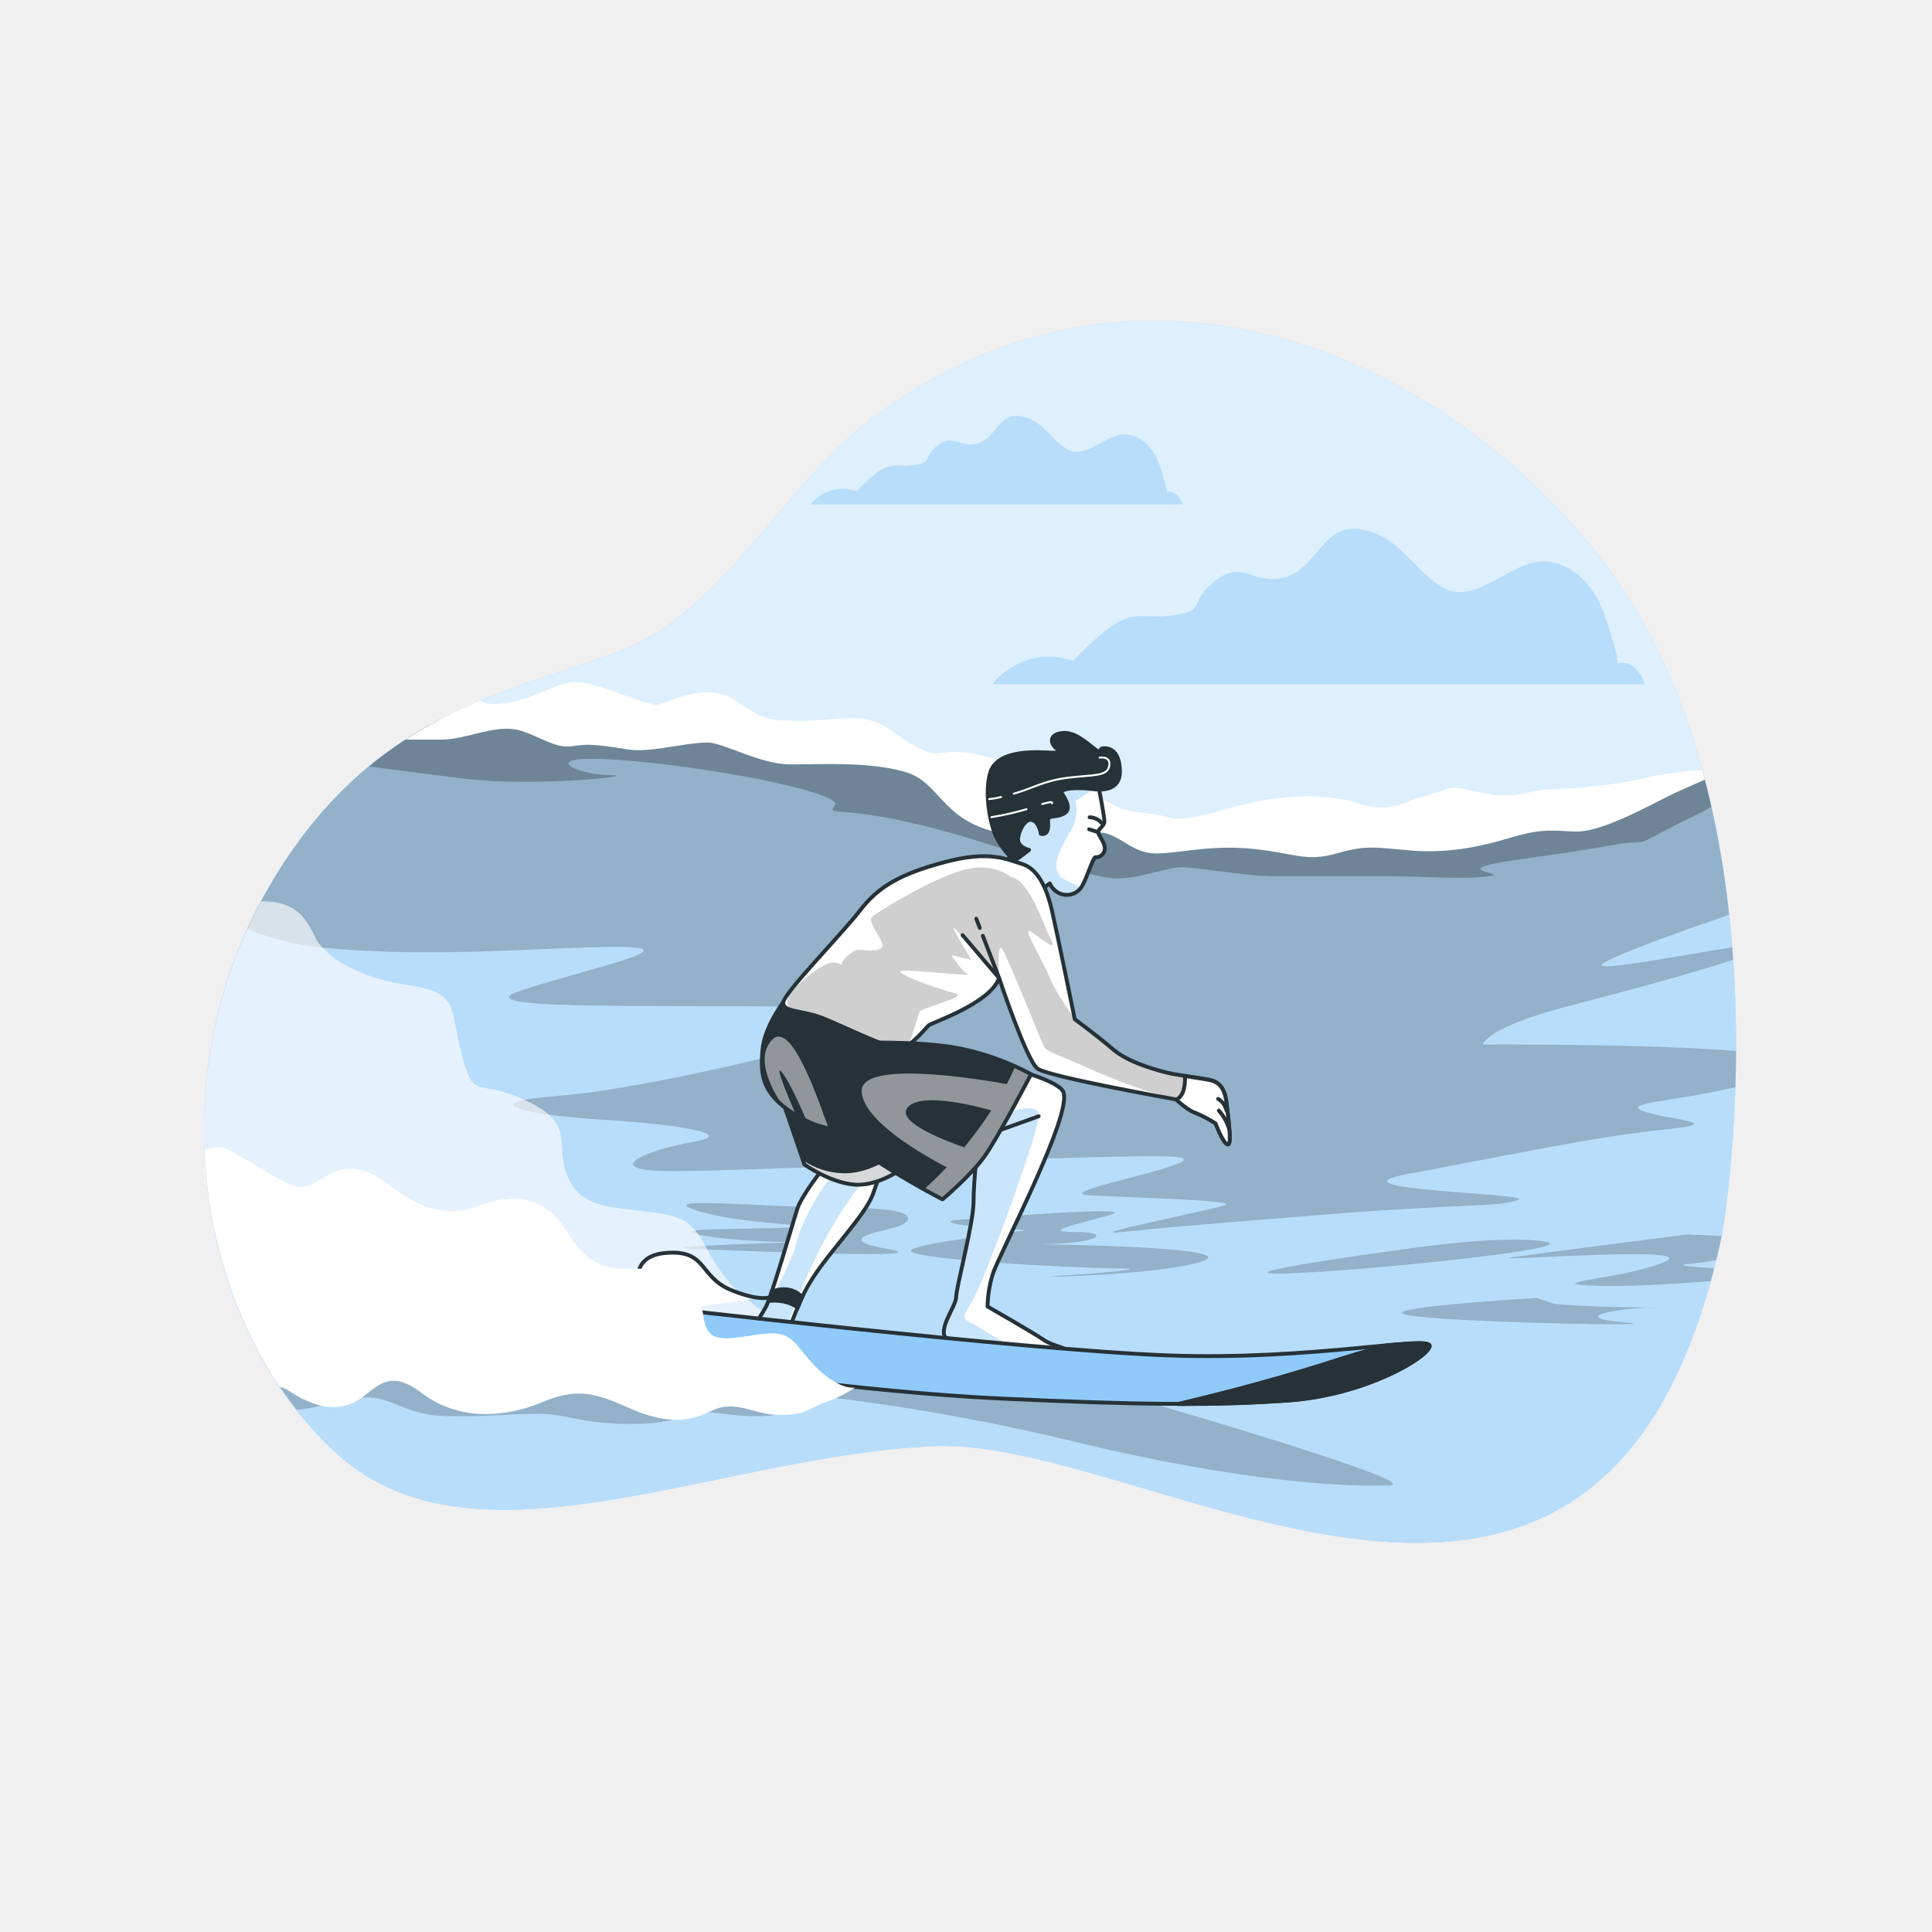
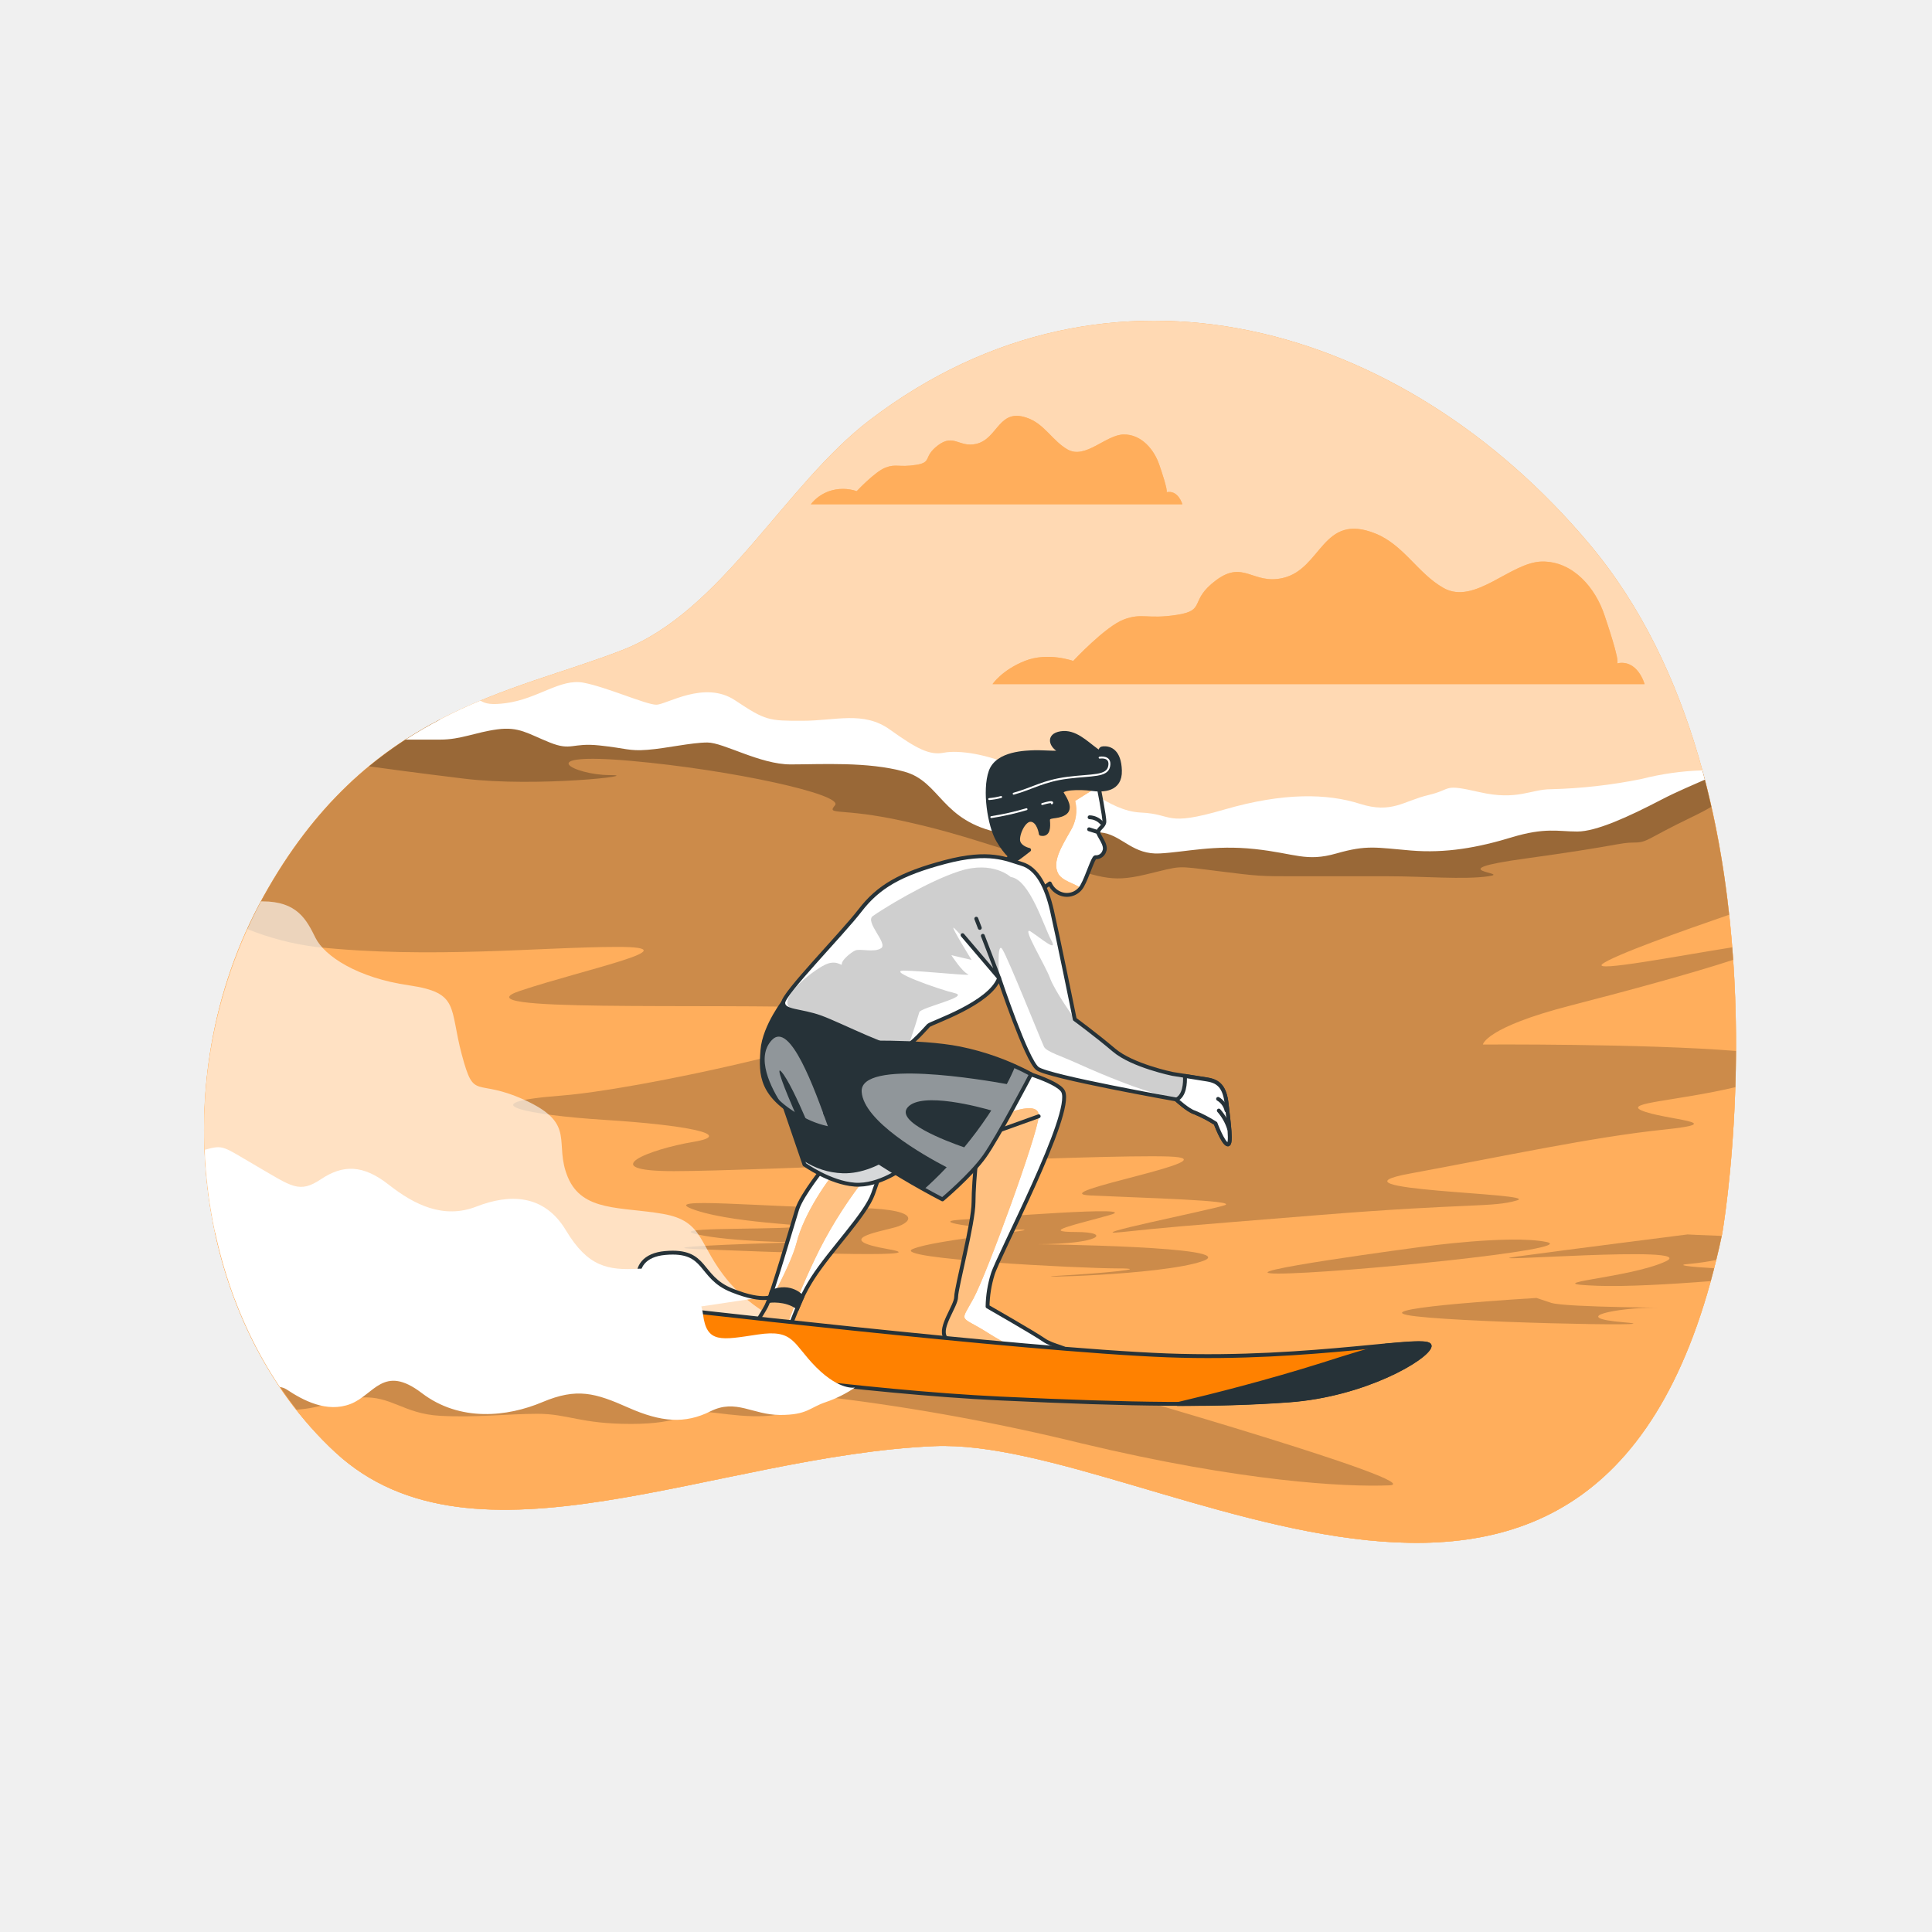
<svg xmlns="http://www.w3.org/2000/svg" class="animated" id="freepik_stories-surfer" viewBox="0 0 500 500" version="1.1">
  <style>svg#freepik_stories-surfer:not(.animated) .animable {opacity: 0;}svg#freepik_stories-surfer.animated #freepik--background-simple--inject-3 {animation: 1.5s Infinite  linear floating;animation-delay: 0s;}svg#freepik_stories-surfer.animated #freepik--Clouds--inject-3 {animation: 1.5s Infinite  linear floating;animation-delay: 0s;}svg#freepik_stories-surfer.animated #freepik--Waves--inject-3 {animation: 1.5s Infinite  linear floating;animation-delay: 0s;}svg#freepik_stories-surfer.animated #freepik--Character--inject-3 {animation: 3s Infinite  linear floating;animation-delay: 0s;}            @keyframes floating {                0% {                    opacity: 1;                    transform: translateY(0px);                }                50% {                    transform: translateY(-10px);                }                100% {                    opacity: 1;                    transform: translateY(0px);                }            }        </style>
  <g id="freepik--background-simple--inject-3" style="transform-origin: 251.043px 241.148px;" class="animable">
-     <path d="M445.7,319.31s20-113.95-34.44-178.6c-48-57.07-124.1-79.26-186.09-32.07-22.09,16.81-38.17,49.46-64,59.55-28.93,11.31-66.13,15.35-93,63.84S51,342.75,86.8,375.88s98.51.81,155-1.62S416.08,459.93,445.7,319.31Z" style="fill: rgb(144, 202, 249); transform-origin: 251.043px 241.148px;" id="el6w3ganvhscf" class="animable" />
+     <path d="M445.7,319.31s20-113.95-34.44-178.6c-48-57.07-124.1-79.26-186.09-32.07-22.09,16.81-38.17,49.46-64,59.55-28.93,11.31-66.13,15.35-93,63.84S51,342.75,86.8,375.88s98.51.81,155-1.62S416.08,459.93,445.7,319.31Z" style="fill: rgb(255, 129, 0); transform-origin: 251.043px 241.148px;" id="el6w3ganvhscf" class="animable" />
    <g id="el2q3xx16tb3b">
      <path d="M445.7,319.31s20-113.95-34.44-178.6c-48-57.07-124.1-79.26-186.09-32.07-22.09,16.81-38.17,49.46-64,59.55-28.93,11.31-66.13,15.35-93,63.84S51,342.75,86.8,375.88s98.51.81,155-1.62S416.08,459.93,445.7,319.31Z" style="fill: rgb(255, 255, 255); opacity: 0.7; transform-origin: 251.043px 241.148px;" class="animable" />
    </g>
  </g>
  <g id="freepik--Clouds--inject-3" style="transform-origin: 317.725px 142.333px;" class="animable">
-     <path d="M418.47,171.69c.93-.32-2.85-11.32-3.19-12.36-2.33-7.12-8.13-14.11-16.22-14s-17.41,11.41-25.49,6.83c-6.67-3.79-10.26-11.11-17.58-14.07-13.84-5.59-13.84,9.16-24,11.5-7.75,1.79-10.13-4.77-17.29.59s-2.38,7.75-10.13,8.95-8.95-.6-13.72,1.19-13.11,10.73-13.11,10.73-6.56-2.38-12.52,0-8.35,6-8.35,6H425.62S423.83,170.5,418.47,171.69Z" style="fill: rgb(144, 202, 249); transform-origin: 341.245px 156.942px;" id="elxz3ydsxjmds" class="animable" />
-     <path d="M301.88,127.39c.53-.18-1.62-6.45-1.82-7-1.32-4-4.63-8-9.24-7.95s-9.92,6.5-14.52,3.89c-3.8-2.16-5.85-6.33-10-8-7.88-3.18-7.89,5.22-13.66,6.55-4.42,1-5.78-2.71-9.85.34s-1.36,4.42-5.78,5.1-5.09-.34-7.81.68-7.48,6.11-7.48,6.11a11.19,11.19,0,0,0-7.13,0,10.64,10.64,0,0,0-4.76,3.4H306S304.94,126.71,301.88,127.39Z" style="fill: rgb(144, 202, 249); transform-origin: 257.915px 119.063px;" id="elhh1uahtxsk" class="animable" />
+     <path d="M418.47,171.69c.93-.32-2.85-11.32-3.19-12.36-2.33-7.12-8.13-14.11-16.22-14s-17.41,11.41-25.49,6.83c-6.67-3.79-10.26-11.11-17.58-14.07-13.84-5.59-13.84,9.16-24,11.5-7.75,1.79-10.13-4.77-17.29.59s-2.38,7.75-10.13,8.95-8.95-.6-13.72,1.19-13.11,10.73-13.11,10.73-6.56-2.38-12.52,0-8.35,6-8.35,6H425.62S423.83,170.5,418.47,171.69Z" style="fill: rgb(255, 129, 0); transform-origin: 341.245px 156.942px;" id="elxz3ydsxjmds" class="animable" />
+     <path d="M301.88,127.39c.53-.18-1.62-6.45-1.82-7-1.32-4-4.63-8-9.24-7.95s-9.92,6.5-14.52,3.89c-3.8-2.16-5.85-6.33-10-8-7.88-3.18-7.89,5.22-13.66,6.55-4.42,1-5.78-2.71-9.85.34s-1.36,4.42-5.78,5.1-5.09-.34-7.81.68-7.48,6.11-7.48,6.11a11.19,11.19,0,0,0-7.13,0,10.64,10.64,0,0,0-4.76,3.4H306S304.94,126.71,301.88,127.39Z" style="fill: rgb(255, 129, 0); transform-origin: 257.915px 119.063px;" id="elhh1uahtxsk" class="animable" />
    <g id="elw7uk3n8b2n9">
      <path d="M418.47,171.69c.93-.32-2.85-11.32-3.19-12.36-2.33-7.12-8.13-14.11-16.22-14s-17.41,11.41-25.49,6.83c-6.67-3.79-10.26-11.11-17.58-14.07-13.84-5.59-13.84,9.16-24,11.5-7.75,1.79-10.13-4.77-17.29.59s-2.38,7.75-10.13,8.95-8.95-.6-13.72,1.19-13.11,10.73-13.11,10.73-6.56-2.38-12.52,0-8.35,6-8.35,6H425.62S423.83,170.5,418.47,171.69Z" style="fill: rgb(255, 255, 255); opacity: 0.36; transform-origin: 341.245px 156.942px;" class="animable" />
    </g>
    <g id="el80val01qam6">
      <path d="M301.88,127.39c.53-.18-1.62-6.45-1.82-7-1.32-4-4.63-8-9.24-7.95s-9.92,6.5-14.52,3.89c-3.8-2.16-5.85-6.33-10-8-7.88-3.18-7.89,5.22-13.66,6.55-4.42,1-5.78-2.71-9.85.34s-1.36,4.42-5.78,5.1-5.09-.34-7.81.68-7.48,6.11-7.48,6.11a11.19,11.19,0,0,0-7.13,0,10.64,10.64,0,0,0-4.76,3.4H306S304.94,126.71,301.88,127.39Z" style="fill: rgb(255, 255, 255); opacity: 0.36; transform-origin: 257.915px 119.063px;" class="animable" />
    </g>
  </g>
  <g id="freepik--Waves--inject-3" style="transform-origin: 251.057px 287.908px;" class="animable">
-     <path d="M178.79,188.33c-22.06-2.76-44.95-2.92-65.14-2C97.47,194.81,81.56,207.93,68.21,232,41.34,280.52,51,342.75,86.8,375.88s98.51.81,155-1.62,174.28,85.67,203.9-54.95c0,0,10.78-61.49-5.07-119.76-25.48,4.89-78.19,14-117.41,14C269.61,213.56,239.33,195.9,178.79,188.33Z" style="fill: rgb(144, 202, 249); transform-origin: 251.052px 292.56px;" id="elh90jvp270n7" class="animable" />
+     <path d="M178.79,188.33c-22.06-2.76-44.95-2.92-65.14-2C97.47,194.81,81.56,207.93,68.21,232,41.34,280.52,51,342.75,86.8,375.88s98.51.81,155-1.62,174.28,85.67,203.9-54.95c0,0,10.78-61.49-5.07-119.76-25.48,4.89-78.19,14-117.41,14C269.61,213.56,239.33,195.9,178.79,188.33Z" style="fill: rgb(255, 129, 0); transform-origin: 251.052px 292.56px;" id="elh90jvp270n7" class="animable" />
    <g id="el9wi6bgqklcc">
      <path d="M178.79,188.33c-22.06-2.76-44.95-2.92-65.14-2C97.47,194.81,81.56,207.93,68.21,232,41.34,280.52,51,342.75,86.8,375.88s98.51.81,155-1.62,174.28,85.67,203.9-54.95c0,0,10.78-61.49-5.07-119.76-25.48,4.89-78.19,14-117.41,14C269.61,213.56,239.33,195.9,178.79,188.33Z" style="fill: rgb(255, 255, 255); opacity: 0.36; transform-origin: 251.052px 292.56px;" class="animable" />
    </g>
    <g id="els10mxhsybaq">
      <g style="opacity: 0.2; transform-origin: 256.635px 264.272px;" class="animable">
        <path d="M383.77,270.32s.63-4.42,22.7-10.09c14.71-3.78,31.65-8.41,42.07-11.82-.08-1.07-.15-2.15-.24-3.24-13.66,2.15-36.22,6.5-33.63,4.34s21.41-8.85,32.83-12.78a243,243,0,0,0-6.87-37.18c-25.48,4.89-78.19,14-117.41,14-53.61,0-83.89-17.66-144.43-25.23-22.06-2.76-44.95-2.92-65.14-2C97.47,194.81,81.56,207.93,68.21,232c-1.54,2.77-2.93,5.58-4.23,8.43a71.06,71.06,0,0,0,17.68,4.63c29.64,3.15,58.65,0,78.21,0s-8.2,5.68-25.23,11.35,46,3.16,83.25,4.42-47.93,20.81-72.53,22.7-8.83,5.05,11.35,6.31,34.06,3.78,22.71,5.68-25.86,7.57-5,7.57,109.74-4.42,128-3.79-33.42,9.46-20.18,10.09,38.48,1.26,34.69,2.53-38.47,8.19-26.49,6.93,12-1.26,51.09-4.41,44.78-1.89,51.09-3.79-51.72-2.52-27.76-6.93,47.31-9.46,65.6-11.36,0-2.52-5.68-5c-4.4-2,9-2.4,24.34-6,.1-3,.16-6.13.17-9.37C425.58,270.05,383.77,270.32,383.77,270.32Z" id="ellfnz2cl0pzn" style="transform-origin: 256.635px 252.409px;" class="animable" />
        <path d="M268.35,322c16.4,0,19.55-3.16,10.09-3.16s0-1.89,8.83-4.41-30.91.63-39.11,1.26,8.2,2.52,15.77,2.52-22.07,2.52-27.75,5.05,43.52,5,53,5-3.78,1.26-15.14,1.9,26.49,0,37.21-3.79S268.35,322,268.35,322Z" id="el6i31cyyh06x" style="transform-origin: 274.196px 321.922px;" class="animable" />
        <path d="M219.15,312.58c-20.18,0-50.45-3.16-39.1.63s34.69,3.78,25.23,4.41-33.43,0-24.6,1.89,25.52,2,25.52,2-41.29,1.14-25.52,1.77,63.7,2.52,49.19,0-2.52-4.42,1.9-5.68S239.33,312.58,219.15,312.58Z" id="el342m63ax6kh" style="transform-origin: 206.07px 317.949px;" class="animable" />
        <path d="M397.64,335.91s-42.89,2.52-33.43,4.42,71.27,3.15,56.14,1.89-1.27-3.79,7.56-3.79-22.7,0-26.48-1.26Z" id="elxp74tbob67q" style="transform-origin: 396.155px 339.319px;" class="animable" />
        <path d="M400.16,321.41c-9.46-1.9-32.16,1.26-32.16,1.26s-52.35,6.93-37.21,6.93S409.62,323.3,400.16,321.41Z" id="elvncyzrykrp" style="transform-origin: 364.578px 325.201px;" class="animable" />
        <path d="M392.6,325.19c-13.88,1.89,47.93-3.15,38.47,1.26s-34.69,5.68-17.66,6.31c7.24.27,18.92-.38,29.33-1.21.3-1.09.59-2.2.88-3.32-6.36-.39-10.52-.84-6.24-1.15a65.15,65.15,0,0,0,6.77-1c.49-2,1-4.1,1.42-6.23-5.2-.18-8.83-.38-8.83-.38S406.47,323.3,392.6,325.19Z" id="el720om1utsfs" style="transform-origin: 418.065px 326.146px;" class="animable" />
      </g>
    </g>
    <g id="elh21vqxup3mm">
      <path d="M323.22,213.56c-53.61,0-83.89-17.66-144.43-25.23-22.06-2.76-44.95-2.92-65.14-2a104.53,104.53,0,0,0-18.15,12c4.24.59,12.38,1.69,24.57,3.18,18.84,2.3,46.87-.92,37.68-.92s-20.68-6,5.51-3.68,55.14,8.73,52.84,11.49,1.38.46,17.92,4.14,23.43,6.89,37.21,10.56,15.62,5.52,25.27,3.22,7.35-2.3,18.38-.92,11,1.38,20.68,1.38h23.89c9.19,0,19.29.92,25.73,0s-13.79-1.38,9.64-4.6,24.36-4.13,28-4.13,3.22-.92,14.7-6.43c2.49-1.2,4.16-2.09,5.36-2.82q-1-4.62-2.28-9.23C415.15,204.44,362.44,213.56,323.22,213.56Z" style="opacity: 0.25; transform-origin: 269.19px 206.579px;" class="animable" />
    </g>
    <path d="M441.21,201.78c-.21-.81-.42-1.61-.64-2.41a72.71,72.71,0,0,0-15.75,2.23,134.86,134.86,0,0,1-23.42,2.65c-5.29,0-8.69,3-18.51.75s-6.8-.75-13.22.76-9.44,4.91-17.75,2.26-19.64-3-35.13,1.51-12.94,1.15-21.52.76c-8.78-.4-15.11-8.69-20.4-7.93s-5.29-.38-12.09-3.78-14.73-4.53-18.5-3.78-7.18-1.13-14-6-14-2.26-22.66-2.26-9.44,0-17.37-5.29-17.76,1.13-20.4,1.13S157,177.81,151,176.68s-11.71,4.15-20,5.28c-3.82.52-5.4.17-6.66-.63a121.63,121.63,0,0,0-19.38,10.08h9c5.29,0,9.07-1.89,14.73-2.65s7.93,1.13,13.6,3.4,5.66,0,12.84.76,7.55,1.51,12.46,1.13,11.34-1.89,15.49-1.89,13.6,5.67,21.53,5.67,20-.76,29.46,1.88,9.44,12.85,24.93,15.87,22-1,26.81,0,7.56,5.66,14.36,5.29,14-2.27,24.55-1.14,13.22,3.4,21.15,1.14,10.2-1.52,19.26-.76,17.37-.76,26.06-3.4,12.09-1.51,17-1.51,13.22-3.78,21.9-8.31C434.07,204.82,438.34,203.07,441.21,201.78Z" style="fill: rgb(255, 255, 255); transform-origin: 273.085px 199.179px;" id="elrcxyopovmot" class="animable" />
  </g>
  <g id="freepik--Character--inject-3" style="transform-origin: 211.407px 287.081px;" class="animable">
    <g id="el5hgno2yr3i7">
      <path d="M188.56,331.65c-8-9.46-6.15-15.61-17-17.5s-20.81-.47-24.59-9.46,2.36-13.72-10.88-19.87-13.25.48-16.56-11.82-.47-16.08-13.72-18S84,247.46,81.66,242.73s-4.73-9.46-13.72-9.46h-.39A126.21,126.21,0,0,0,55.62,319c12.08-1.26,28.7-2,35,2.3,10.4,7.09,15.13,20.34,29.8,21.76s22.23-5.68,33.58,1.42,16.56,9.93,27.44,9,15.61-2.36,22.7-.94a49,49,0,0,0,14.19.47l-9.46-8S196.6,341.12,188.56,331.65Z" style="fill: rgb(255, 255, 255); opacity: 0.63; transform-origin: 135.566px 293.461px;" class="animable" />
    </g>
    <path d="M284.21,203.1s1.73,8.51,1.59,9.66-1.59,1.73-1.59,2.6,2.31,3.31,1.59,4.9a2.24,2.24,0,0,1-2.31,1.59c-.58,0-2.16,5.19-3.32,7.21a4.52,4.52,0,0,1-5.48,2.31,4.88,4.88,0,0,1-3-2.74l-4,2.88-9.09-6.63,3.6-4.19S259,215.79,259,212s6.2-11.25,12.12-12.12S284.21,203.1,284.21,203.1Z" style="fill: rgb(255, 255, 255); transform-origin: 272.27px 215.679px;" id="elmgrei34a0s" class="animable" />
    <g style="clip-path: url(&quot;#freepik--clip-path--inject-3&quot;); transform-origin: 271.395px 215.703px;" id="elbamle5elh19" class="animable">
-       <path d="M271.09,199.92c-5.92.87-12.12,8.37-12.12,12.12s3.17,8.65,3.17,8.65l-3.6,4.19,9.09,6.63,4-2.88a4.88,4.88,0,0,0,3,2.74,4.42,4.42,0,0,0,5-1.58c-1.47-1.14-4.82-1.79-5.83-3.81-1.48-3,.89-6.82,3.27-11a10.11,10.11,0,0,0,1.18-7.71l6-3.77-.09-.42S277,199.06,271.09,199.92Z" style="fill: rgb(144, 202, 249); transform-origin: 271.395px 215.703px;" id="eldl83r0oc5ol" class="animable" />
+       <path d="M271.09,199.92c-5.92.87-12.12,8.37-12.12,12.12s3.17,8.65,3.17,8.65l-3.6,4.19,9.09,6.63,4-2.88a4.88,4.88,0,0,0,3,2.74,4.42,4.42,0,0,0,5-1.58c-1.47-1.14-4.82-1.79-5.83-3.81-1.48-3,.89-6.82,3.27-11a10.11,10.11,0,0,0,1.18-7.71l6-3.77-.09-.42S277,199.06,271.09,199.92Z" style="fill: rgb(255, 129, 0); transform-origin: 271.395px 215.703px;" id="eldl83r0oc5ol" class="animable" />
      <g id="elvuvnk78cxsr">
        <path d="M271.09,199.92c-5.92.87-12.12,8.37-12.12,12.12s3.17,8.65,3.17,8.65l-3.6,4.19,9.09,6.63,4-2.88a4.88,4.88,0,0,0,3,2.74,4.42,4.42,0,0,0,5-1.58c-1.47-1.14-4.82-1.79-5.83-3.81-1.48-3,.89-6.82,3.27-11a10.11,10.11,0,0,0,1.18-7.71l6-3.77-.09-.42S277,199.06,271.09,199.92Z" style="fill: rgb(255, 255, 255); opacity: 0.5; transform-origin: 271.395px 215.703px;" class="animable" />
      </g>
    </g>
    <path d="M284.21,203.1s1.73,8.51,1.59,9.66-1.59,1.73-1.59,2.6,2.31,3.31,1.59,4.9a2.24,2.24,0,0,1-2.31,1.59c-.58,0-2.16,5.19-3.32,7.21a4.52,4.52,0,0,1-5.48,2.31,4.88,4.88,0,0,1-3-2.74l-4,2.88-9.09-6.63,3.6-4.19S259,215.79,259,212s6.2-11.25,12.12-12.12S284.21,203.1,284.21,203.1Z" style="fill: none; stroke: rgb(38, 50, 56); stroke-linecap: round; stroke-linejoin: round; transform-origin: 272.27px 215.679px;" id="el6lxdj772wxw" class="animable" />
    <path d="M261.83,276.53s11.89,3.12,13.3,5.93c2.8,5.59-16.8,42.57-18.21,47.3a29.91,29.91,0,0,0-1.34,8.37s12.22,7,14.58,8.66,6.86,2.13,5.2,2.84-12.3-.95-16.55-1.18-12.54.23-14.19-2.37,2.83-8.08,2.83-10.45,4.5-19.11,4.5-24.55S253.13,292.87,255,286A15.73,15.73,0,0,1,261.83,276.53Z" style="fill: rgb(255, 255, 255); transform-origin: 259.987px 313.168px;" id="elvf11ny62cgp" class="animable" />
    <g style="clip-path: url(&quot;#freepik--clip-path-2--inject-3&quot;); transform-origin: 256.559px 317.794px;" id="ely5rf92sgrce" class="animable">
-       <path d="M255.75,345c-7.41-4.75-7.41-2.37-3.85-8.9s16.61-42.43,16.91-47.18-10.09,0-10.09,0l-4-1.59A130,130,0,0,0,252,311.08c0,5.44-4.5,22.19-4.5,24.55s-4.49,7.85-2.83,10.45,9.93,2.13,14.19,2.37c.95.05,2.22.18,3.64.33A74.33,74.33,0,0,1,255.75,345Z" style="fill: rgb(144, 202, 249); transform-origin: 256.559px 317.794px;" id="el4g1z4exwiw8" class="animable" />
+       <path d="M255.75,345c-7.41-4.75-7.41-2.37-3.85-8.9s16.61-42.43,16.91-47.18-10.09,0-10.09,0l-4-1.59A130,130,0,0,0,252,311.08c0,5.44-4.5,22.19-4.5,24.55s-4.49,7.85-2.83,10.45,9.93,2.13,14.19,2.37c.95.05,2.22.18,3.64.33A74.33,74.33,0,0,1,255.75,345Z" style="fill: rgb(255, 129, 0); transform-origin: 256.559px 317.794px;" id="el4g1z4exwiw8" class="animable" />
      <g id="eljs36q1vt4q">
        <path d="M255.75,345c-7.41-4.75-7.41-2.37-3.85-8.9s16.61-42.43,16.91-47.18-10.09,0-10.09,0l-4-1.59A130,130,0,0,0,252,311.08c0,5.44-4.5,22.19-4.5,24.55s-4.49,7.85-2.83,10.45,9.93,2.13,14.19,2.37c.95.05,2.22.18,3.64.33A74.33,74.33,0,0,1,255.75,345Z" style="fill: rgb(255, 255, 255); opacity: 0.5; transform-origin: 256.559px 317.794px;" class="animable" />
      </g>
      <line x1="257.24" y1="293.04" x2="268.81" y2="288.89" style="fill: none; stroke: rgb(38, 50, 56); stroke-linecap: round; stroke-linejoin: round; transform-origin: 263.025px 290.965px;" id="eli3fvhmi8zch" class="animable" />
    </g>
    <path d="M261.83,276.53s11.89,3.12,13.3,5.93c2.8,5.59-16.8,42.57-18.21,47.3a29.91,29.91,0,0,0-1.34,8.37s12.22,7,14.58,8.66,6.86,2.13,5.2,2.84-12.3-.95-16.55-1.18-12.54.23-14.19-2.37,2.83-8.08,2.83-10.45,4.5-19.11,4.5-24.55S253.13,292.87,255,286A15.73,15.73,0,0,1,261.83,276.53Z" style="fill: none; stroke: rgb(38, 50, 56); stroke-linecap: round; stroke-linejoin: round; transform-origin: 259.987px 313.168px;" id="elqf0oh6m88dr" class="animable" />
    <path d="M213.63,301.62s-6.15,7.57-7.33,11.35-6.62,22.47-8,25.07-2.36,3.55-2.13,4.26,5.68,1.42,7.33,1.42,2.13-5.68,6.86-13S224,314.39,225.93,309s2.84-8.28,2.84-8.28A16.72,16.72,0,0,1,213.63,301.62Z" style="fill: rgb(255, 255, 255); transform-origin: 212.453px 322.22px;" id="eluhn8qtf74yc" class="animable" />
    <g style="clip-path: url(&quot;#freepik--clip-path-3--inject-3&quot;); transform-origin: 210.06px 322.79px;" id="elbl14dyhw58o" class="animable">
-       <path d="M224.6,304a114.83,114.83,0,0,0-12.47,19.29,185.89,185.89,0,0,0-8.67,20.41l-7.94-.23s8.9-14.84,10.68-22,8.31-16.92,11.28-19.59" style="fill: rgb(144, 202, 249); transform-origin: 210.06px 322.79px;" id="elc8aajosvwpa" class="animable" />
+       <path d="M224.6,304a114.83,114.83,0,0,0-12.47,19.29,185.89,185.89,0,0,0-8.67,20.41l-7.94-.23s8.9-14.84,10.68-22,8.31-16.92,11.28-19.59" style="fill: rgb(255, 129, 0); transform-origin: 210.06px 322.79px;" id="elc8aajosvwpa" class="animable" />
      <g id="eleaqsua6ibo7">
        <path d="M224.6,304a114.83,114.83,0,0,0-12.47,19.29,185.89,185.89,0,0,0-8.67,20.41l-7.94-.23s8.9-14.84,10.68-22,8.31-16.92,11.28-19.59" style="fill: rgb(255, 255, 255); opacity: 0.5; transform-origin: 210.06px 322.79px;" class="animable" />
      </g>
    </g>
    <path d="M213.63,301.62s-6.15,7.57-7.33,11.35-6.62,22.47-8,25.07-2.36,3.55-2.13,4.26,5.68,1.42,7.33,1.42,2.13-5.68,6.86-13S224,314.39,225.93,309s2.84-8.28,2.84-8.28A16.72,16.72,0,0,1,213.63,301.62Z" style="fill: none; stroke: rgb(38, 50, 56); stroke-linecap: round; stroke-linejoin: round; transform-origin: 212.453px 322.22px;" id="el7sgfsizhb8j" class="animable" />
    <path d="M202.52,284.82l5.67,16.56s6.63,4.73,13,5.2S234,302.09,234,302.09l-14.19-14.9S206.07,279.15,202.52,284.82Z" style="fill: rgb(38, 50, 56); transform-origin: 218.26px 294.703px;" id="el46uywuj1umh" class="animable" />
    <g style="clip-path: url(&quot;#freepik--clip-path-4--inject-3&quot;); transform-origin: 220.915px 302.916px;" id="el3u5shju7oo6" class="animable">
      <g id="el2ap9v1exzmg">
        <path d="M231.24,299.22c-3.45,2.29-8.17,4.58-13.13,4.42a19.44,19.44,0,0,1-10.28-3.33l.36,1.07s6.63,4.73,13,5.2S234,302.09,234,302.09Z" style="fill: rgb(255, 255, 255); opacity: 0.81; transform-origin: 220.915px 302.916px;" class="animable" />
      </g>
    </g>
    <path d="M202.52,284.82l5.67,16.56s6.63,4.73,13,5.2S234,302.09,234,302.09l-14.19-14.9S206.07,279.15,202.52,284.82Z" style="fill: none; stroke: rgb(38, 50, 56); stroke-linecap: round; stroke-linejoin: round; transform-origin: 218.26px 294.703px;" id="elul1xkvjscu" class="animable" />
    <path d="M203.46,258.34s-5.67,7.09-6.15,13.48-.47,11.82,10.41,17.74,23.89,2.12,27.2-4.26,3.78-10.17-2.6-14.9S203.46,258.34,203.46,258.34Z" style="fill: rgb(38, 50, 56); transform-origin: 217.228px 275.425px;" id="elnlh942gg1rl" class="animable" />
    <g style="clip-path: url(&quot;#freepik--clip-path-5--inject-3&quot;); transform-origin: 206.166px 280.135px;" id="elc9yoowdyosl" class="animable">
      <g id="elbn6s8qsfgpa">
        <path d="M199.79,269.13c-4.32,4.52-.33,12.37,2.73,17a30.67,30.67,0,0,0,3.48,2.43c-2.95-6.82-5.39-13-3.77-11.19s4.24,7.37,6.53,12.71a24.37,24.37,0,0,0,5.68,1.91C210.65,281.28,204.42,264.28,199.79,269.13Z" style="fill: rgb(255, 255, 255); opacity: 0.49; transform-origin: 206.166px 280.135px;" class="animable" />
      </g>
    </g>
    <path d="M203.46,258.34s-5.67,7.09-6.15,13.48-.47,11.82,10.41,17.74,23.89,2.12,27.2-4.26,3.78-10.17-2.6-14.9S203.46,258.34,203.46,258.34Z" style="fill: none; stroke: rgb(38, 50, 56); stroke-linecap: round; stroke-linejoin: round; transform-origin: 217.228px 275.425px;" id="eld9zyzx33qdm" class="animable" />
    <path d="M258.57,253.13s7.1,21.29,9.93,23.42,35.95,8,35.95,8,3.08,2.84,4.73,3.31a34.25,34.25,0,0,1,5.44,2.84s1.9,5.2,3.08,5.44.24-5.92-.24-10.41-2.13-5.91-5-6.38-9-1.42-9-1.42-10.41-2.13-15.14-6.15-10.17-8-10.17-8-4.49-22-5.91-28.15-3.79-10.88-7.81-12.06-8.27-3.55-19.86-.48-17.27,6.39-22,12.54-19.87,21.52-19.87,23.89,4.5,1.89,9.7,3.78,18.92,9,21.29,8,5.91-5.2,6.62-5.91S256.21,259.75,258.57,253.13Z" style="fill: rgb(255, 255, 255); transform-origin: 260.485px 258.863px;" id="eli2rrzyg71cm" class="animable" />
    <g style="clip-path: url(&quot;#freepik--clip-path-6--inject-3&quot;); transform-origin: 256.217px 254.796px;" id="ellinh8d59skg" class="animable">
      <g id="elc11labplm6f">
        <path d="M259.43,245.7c1.54,2.46,10.15,24,10.77,25.23s4.61,2.46,8,4,13.85,6.16,20.62,8a69.27,69.27,0,0,0,9.85,2.16l-.93-4s-.32-1.08-.79-2.59l-3.44-.53s-10.41-2.13-15.14-6.15-10.17-8-10.17-8-5.23-7.31-6.46-10.7-7.7-13.84-4.93-12,7.08,5.54,5.23,2.16-5.53-15.7-10.46-16.31c0,0-4.61-4.31-13.23-1.54S228,235.54,225.88,237.08s4,7.08,2.16,8.31-5.54,0-6.77.62-3.39,2.46-3.39,3.38-.92-.92-3.69,0-12.93,8.62-9.85,11.39a10.56,10.56,0,0,0,1,.72,60.26,60.26,0,0,1,7.13,1.8c5.2,1.89,18.92,9,21.29,8a6.74,6.74,0,0,0,1.42-.83c1.14-3.33,2.51-7.66,2.73-8.5.3-1.23,13.23-4,9.23-4.93s-17.85-5.84-13.23-5.84,18.15,1.54,16.61.92-4.31-4.92-4.31-4.92l5.24,1.23s-5.54-8.93-4.62-8.31,11.76,13,11.76,13S257.89,243.24,259.43,245.7Z" style="opacity: 0.19; transform-origin: 256.217px 254.796px;" class="animable" />
      </g>
      <polyline points="254.36 242.19 258.57 253.13 249.11 242.02" style="fill: none; stroke: rgb(38, 50, 56); stroke-linecap: round; stroke-linejoin: round; transform-origin: 253.84px 247.575px;" id="el76muer7w6uj" class="animable" />
      <line x1="252.66" y1="237.76" x2="253.57" y2="240.14" style="fill: none; stroke: rgb(38, 50, 56); stroke-linecap: round; stroke-linejoin: round; transform-origin: 253.115px 238.95px;" id="elbxphsuu5hmc" class="animable" />
    </g>
    <path d="M258.57,253.13s7.1,21.29,9.93,23.42,35.95,8,35.95,8,3.08,2.84,4.73,3.31a34.25,34.25,0,0,1,5.44,2.84s1.9,5.2,3.08,5.44.24-5.92-.24-10.41-2.13-5.91-5-6.38-9-1.42-9-1.42-10.41-2.13-15.14-6.15-10.17-8-10.17-8-4.49-22-5.91-28.15-3.79-10.88-7.81-12.06-8.27-3.55-19.86-.48-17.27,6.39-22,12.54-19.87,21.52-19.87,23.89,4.5,1.89,9.7,3.78,18.92,9,21.29,8,5.91-5.2,6.62-5.91S256.21,259.75,258.57,253.13Z" style="fill: none; stroke: rgb(38, 50, 56); stroke-linecap: round; stroke-linejoin: round; transform-origin: 260.485px 258.863px;" id="elj8wmntnl2tq" class="animable" />
    <path d="M317.7,296.18c1.18.23.24-5.92-.24-10.41s-2.13-5.91-5-6.38c-1.48-.25-3.86-.63-5.8-.93.09,1.8-.05,5.11-2.25,6.13,0,0,3.08,2.84,4.73,3.31a34.25,34.25,0,0,1,5.44,2.84S316.52,295.94,317.7,296.18Z" style="fill: rgb(255, 255, 255); stroke: rgb(38, 50, 56); stroke-linecap: round; stroke-linejoin: round; transform-origin: 311.34px 287.323px;" id="elkwg8txqcyog" class="animable" />
    <path d="M315.43,287.41a13,13,0,0,1,2.67,4.75" style="fill: none; stroke: rgb(38, 50, 56); stroke-linecap: round; stroke-linejoin: round; transform-origin: 316.765px 289.785px;" id="el4h5zb22qd4k" class="animable" />
    <path d="M315.24,284.39a4.67,4.67,0,0,1,2.18,3" style="fill: none; stroke: rgb(38, 50, 56); stroke-linecap: round; stroke-linejoin: round; transform-origin: 316.33px 285.89px;" id="elav726lcho8" class="animable" />
    <path d="M285.06,212.92a4.32,4.32,0,0,0-3.07-1.41" style="fill: none; stroke: rgb(38, 50, 56); stroke-linecap: round; stroke-linejoin: round; transform-origin: 283.525px 212.215px;" id="elsqw59ithht" class="animable" />
    <line x1="284.21" y1="215.36" x2="281.86" y2="214.62" style="fill: none; stroke: rgb(38, 50, 56); stroke-linecap: round; stroke-linejoin: round; transform-origin: 283.035px 214.99px;" id="elsxoyi3w62mr" class="animable" />
    <path d="M220.49,269.92s17.27-.7,27.91,1.42A67.26,67.26,0,0,1,266.85,278s-8.52,16.32-12.06,21.28-10.88,11.12-10.88,11.12a207.23,207.23,0,0,1-20.58-12.3c-9.93-6.86-7.36-5.42-9.8-10" style="fill: rgb(38, 50, 56); transform-origin: 240.19px 290.105px;" id="ely5edlz9ajm" class="animable" />
    <g style="clip-path: url(&quot;#freepik--clip-path-7--inject-3&quot;); transform-origin: 244.921px 293.15px;" id="el1f7r0eknbzm" class="animable">
      <g id="eleout5yh8gov">
        <path d="M262.74,275.94a50.56,50.56,0,0,1-2.18,4.62c-5.89-1.07-38.12-6.59-37.56,2,.49,7.59,15.89,16.35,22,19.53-2.31,2.45-4.35,4.36-5.85,5.69,2.9,1.62,4.78,2.58,4.78,2.58s7.33-6.15,10.88-11.12S266.85,278,266.85,278,265.34,277.1,262.74,275.94Zm-13.19,21c-4.94-1.71-17.87-6.65-14.64-10.37,3.64-4.21,19.12.08,21.63.81-.28.44-.56.87-.87,1.33A99,99,0,0,1,249.55,296.91Z" style="fill: rgb(255, 255, 255); opacity: 0.49; transform-origin: 244.921px 293.15px;" class="animable" />
      </g>
    </g>
    <path d="M220.49,269.92s17.27-.7,27.91,1.42A67.26,67.26,0,0,1,266.85,278s-8.52,16.32-12.06,21.28-10.88,11.12-10.88,11.12a207.23,207.23,0,0,1-20.58-12.3c-9.93-6.86-7.36-5.42-9.8-10" style="fill: none; stroke: rgb(38, 50, 56); stroke-linecap: round; stroke-linejoin: round; transform-origin: 240.19px 290.105px;" id="el2gi8j5ka6qv" class="animable" />
    <path d="M200.26,335.3s-2.13,2.13-10.85-1.35-6.19-10.65-17.23-9.68-7.55,12.58.78,15.1" style="fill: rgb(255, 255, 255); stroke: rgb(38, 50, 56); stroke-linecap: round; stroke-linejoin: round; transform-origin: 182.74px 331.775px;" id="el1oe8dceyvzp" class="animable" />
    <g id="el48mye4jmvaj">
      <path d="M285.85,359.57s-27.56-5.42-67.31-8.13C182.81,349,166.8,353.87,184,357.5c-6.1.46-25.82-1.18-49.12-8.43-14.69-4.57-48.66-10.15-74-12.59a107.79,107.79,0,0,0,15.86,28.34c6.77-.42,10.07-2.7,16.67-3.14,7.88-.52,11,4.21,20.49,4.73s17.34-.52,25.22-.52,11,2.62,24.17,2.62,14.19-3.15,18.39-3.15,14.71,2.63,22.59,0l11-3.67A555.61,555.61,0,0,1,280,373.57c41.56,9.94,68.21,11.29,79.5,10.84S285.85,359.57,285.85,359.57Z" style="opacity: 0.2; transform-origin: 210.707px 360.482px;" class="animable" />
    </g>
-     <path d="M167.51,338s97,11.35,134.58,12.77,68.59-5.44,67.88-2.36S353.18,361,333.55,362.4s-39.5,1.18-74.74-.47-81.66-8.44-89.88-9.46c-11.35-1.42-29.33-2.6-39-8S124.7,333.31,167.51,338Z" style="fill: rgb(144, 202, 249); stroke: rgb(38, 50, 56); stroke-linecap: round; stroke-linejoin: round; transform-origin: 247.82px 349.797px;" id="eliuujluwpea" class="animable" />
+     <path d="M167.51,338s97,11.35,134.58,12.77,68.59-5.44,67.88-2.36S353.18,361,333.55,362.4s-39.5,1.18-74.74-.47-81.66-8.44-89.88-9.46c-11.35-1.42-29.33-2.6-39-8S124.7,333.31,167.51,338Z" style="fill: rgb(255, 129, 0); stroke: rgb(38, 50, 56); stroke-linecap: round; stroke-linejoin: round; transform-origin: 247.82px 349.797px;" id="eliuujluwpea" class="animable" />
    <path d="M370,348.45c.27-1.16-4-.91-11.32-.23-4.64,1.25-10.18,2.94-16.59,5-14.09,4.43-27.94,7.94-37.3,10.15,10.63,0,19.74-.27,28.79-.93C353.18,361,369.26,351.52,370,348.45Z" style="fill: rgb(38, 50, 56); stroke: rgb(38, 50, 56); stroke-linecap: round; stroke-linejoin: round; transform-origin: 337.401px 355.507px;" id="elanv7b4gc866" class="animable" />
    <path d="M199.1,336.66s4.25-.58,7.35,1.74l1.16-2.71s-2.9-3.49-7.93-1.36Z" style="fill: rgb(38, 50, 56); stroke: rgb(38, 50, 56); stroke-miterlimit: 10; transform-origin: 203.355px 336.021px;" id="elagmkof6vk3i" class="animable" />
    <path d="M269.36,215.79s-.44-3.32-2.46-3.61-3.89,4.19-3.31,5.77,2.74,2,2.74,2-2.74,2.17-3.32,2.45-2.6-1.29-4.76-5-3.6-12.84-1.87-17.74,9.37-4.91,11.39-5,8.65.57,6.49-.43-3.32-3.9.29-4.48,6.49,2.46,9.08,4.33.15-.29,1.88-.43,4.18.72,4.33,5.77-4.33,5.19-7.36,4.76-8.51-.29-7.64,1.15,2.59,4,.57,5.19-4.32.29-4.18,1.88S271.38,216.22,269.36,215.79Z" style="fill: rgb(38, 50, 56); stroke: rgb(38, 50, 56); stroke-linecap: round; stroke-linejoin: round; transform-origin: 272.728px 206.055px;" id="el9iqfcz2rnji" class="animable" />
    <path d="M259.09,206.26a17.26,17.26,0,0,1-3.09.54" style="fill: none; stroke: rgb(255, 255, 255); stroke-linecap: round; stroke-linejoin: round; stroke-width: 0.5px; transform-origin: 257.545px 206.53px;" id="el2n5aomatc6g" class="animable" />
    <path d="M284.58,196.08s3-.55,2.48,2.2-4.4,2.2-10.72,3-9.07,2.75-14,4.13" style="fill: none; stroke: rgb(255, 255, 255); stroke-linecap: round; stroke-linejoin: round; stroke-width: 0.5px; transform-origin: 274.73px 200.723px;" id="elpou06kuqwi" class="animable" />
    <path d="M269.72,208.09c3.32-1,2.5-.19,2.5-.19" style="fill: none; stroke: rgb(255, 255, 255); stroke-linecap: round; stroke-linejoin: round; stroke-width: 0.5px; transform-origin: 271.015px 207.84px;" id="eljwcetl72ucp" class="animable" />
    <path d="M256.55,211.47a69.56,69.56,0,0,0,9.11-2.05" style="fill: none; stroke: rgb(255, 255, 255); stroke-linecap: round; stroke-linejoin: round; stroke-width: 0.5px; transform-origin: 261.105px 210.445px;" id="elcqcwo9f15d" class="animable" />
    <path d="M211.27,353.89c-6.15-6.15-5.68-9.94-15.14-8.52s-13.24,2.37-14.19-5.2-8.51-12.3-16.56-11.83-13.24-.47-18.92-9.93-14.66-9.46-23.17-6.15-16.09-.47-22.71-5.68-11.83-5.2-17.5-1.41-7.57,1.89-16.56-3.32S58,296.19,53,297.56c.9,22.36,7.63,43.93,19.42,61.4a4.41,4.41,0,0,1,1.72.6c4.26,2.84,10.41,6.15,16.56,3.79s8.51-10.41,18.44-2.84,22.24,6.15,31.22,2.36,13.72-2.36,22.24,1.42,14.66,4.26,21.28.95,10.88.95,18,.95,7.57-1.9,11.82-3.32a31.59,31.59,0,0,0,7.57-3.78S217.42,360,211.27,353.89Z" style="fill: rgb(255, 255, 255); transform-origin: 137.135px 332.174px;" id="el90yfl10qnke" class="animable" />
  </g>
  <defs>
    <filter id="active" height="200%">
      <feMorphology in="SourceAlpha" result="DILATED" operator="dilate" radius="2" />
      <feFlood flood-color="#32DFEC" flood-opacity="1" result="PINK" />
      <feComposite in="PINK" in2="DILATED" operator="in" result="OUTLINE" />
      <feMerge>
        <feMergeNode in="OUTLINE" />
        <feMergeNode in="SourceGraphic" />
      </feMerge>
    </filter>
    <filter id="hover" height="200%">
      <feMorphology in="SourceAlpha" result="DILATED" operator="dilate" radius="2" />
      <feFlood flood-color="#ff0000" flood-opacity="0.5" result="PINK" />
      <feComposite in="PINK" in2="DILATED" operator="in" result="OUTLINE" />
      <feMerge>
        <feMergeNode in="OUTLINE" />
        <feMergeNode in="SourceGraphic" />
      </feMerge>
      <feColorMatrix type="matrix" values="0   0   0   0   0                0   1   0   0   0                0   0   0   0   0                0   0   0   1   0 " />
    </filter>
  </defs>
  <defs>
    <clipPath id="freepik--clip-path--inject-3">
      <path d="M284.21,203.1s1.73,8.51,1.59,9.66-1.59,1.73-1.59,2.6,2.31,3.31,1.59,4.9a2.24,2.24,0,0,1-2.31,1.59c-.58,0-2.16,5.19-3.32,7.21a4.52,4.52,0,0,1-5.48,2.31,4.88,4.88,0,0,1-3-2.74l-4,2.88-9.09-6.63,3.6-4.19S259,215.79,259,212s6.2-11.25,12.12-12.12S284.21,203.1,284.21,203.1Z" style="fill:#fff;stroke:#263238;stroke-linecap:round;stroke-linejoin:round" />
    </clipPath>
    <clipPath id="freepik--clip-path-2--inject-3">
      <path d="M261.83,276.53s11.89,3.12,13.3,5.93c2.8,5.59-16.8,42.57-18.21,47.3a29.91,29.91,0,0,0-1.34,8.37s12.22,7,14.58,8.66,6.86,2.13,5.2,2.84-12.3-.95-16.55-1.18-12.54.23-14.19-2.37,2.83-8.08,2.83-10.45,4.5-19.11,4.5-24.55S253.13,292.87,255,286A15.73,15.73,0,0,1,261.83,276.53Z" style="fill:#fff;stroke:#263238;stroke-linecap:round;stroke-linejoin:round" />
    </clipPath>
    <clipPath id="freepik--clip-path-3--inject-3">
      <path d="M213.63,301.62s-6.15,7.57-7.33,11.35-6.62,22.47-8,25.07-2.36,3.55-2.13,4.26,5.68,1.42,7.33,1.42,2.13-5.68,6.86-13S224,314.39,225.93,309s2.84-8.28,2.84-8.28A16.72,16.72,0,0,1,213.63,301.62Z" style="fill:#fff;stroke:#263238;stroke-linecap:round;stroke-linejoin:round" />
    </clipPath>
    <clipPath id="freepik--clip-path-4--inject-3">
      <path d="M202.52,284.82l5.67,16.56s6.63,4.73,13,5.2S234,302.09,234,302.09l-14.19-14.9S206.07,279.15,202.52,284.82Z" style="fill:#263238;stroke:#263238;stroke-linecap:round;stroke-linejoin:round" />
    </clipPath>
    <clipPath id="freepik--clip-path-5--inject-3">
      <path d="M203.46,258.34s-5.67,7.09-6.15,13.48-.47,11.82,10.41,17.74,23.89,2.12,27.2-4.26,3.78-10.17-2.6-14.9S203.46,258.34,203.46,258.34Z" style="fill:#263238;stroke:#263238;stroke-linecap:round;stroke-linejoin:round" />
    </clipPath>
    <clipPath id="freepik--clip-path-6--inject-3">
      <path d="M258.57,253.13s7.1,21.29,9.93,23.42,35.95,8,35.95,8,3.08,2.84,4.73,3.31a34.25,34.25,0,0,1,5.44,2.84s1.9,5.2,3.08,5.44.24-5.92-.24-10.41-2.13-5.91-5-6.38-9-1.42-9-1.42-10.41-2.13-15.14-6.15-10.17-8-10.17-8-4.49-22-5.91-28.15-3.79-10.88-7.81-12.06-8.27-3.55-19.86-.48-17.27,6.39-22,12.54-19.87,21.52-19.87,23.89,4.5,1.89,9.7,3.78,18.92,9,21.29,8,5.91-5.2,6.62-5.91S256.21,259.75,258.57,253.13Z" style="fill:#fff;stroke:#263238;stroke-linecap:round;stroke-linejoin:round" />
    </clipPath>
    <clipPath id="freepik--clip-path-7--inject-3">
      <path d="M220.49,269.92s17.27-.7,27.91,1.42A67.26,67.26,0,0,1,266.85,278s-8.52,16.32-12.06,21.28-10.88,11.12-10.88,11.12a207.23,207.23,0,0,1-20.58-12.3c-9.93-6.86-7.36-5.42-9.8-10" style="fill:#263238;stroke:#263238;stroke-linecap:round;stroke-linejoin:round" />
    </clipPath>
  </defs>
</svg>
